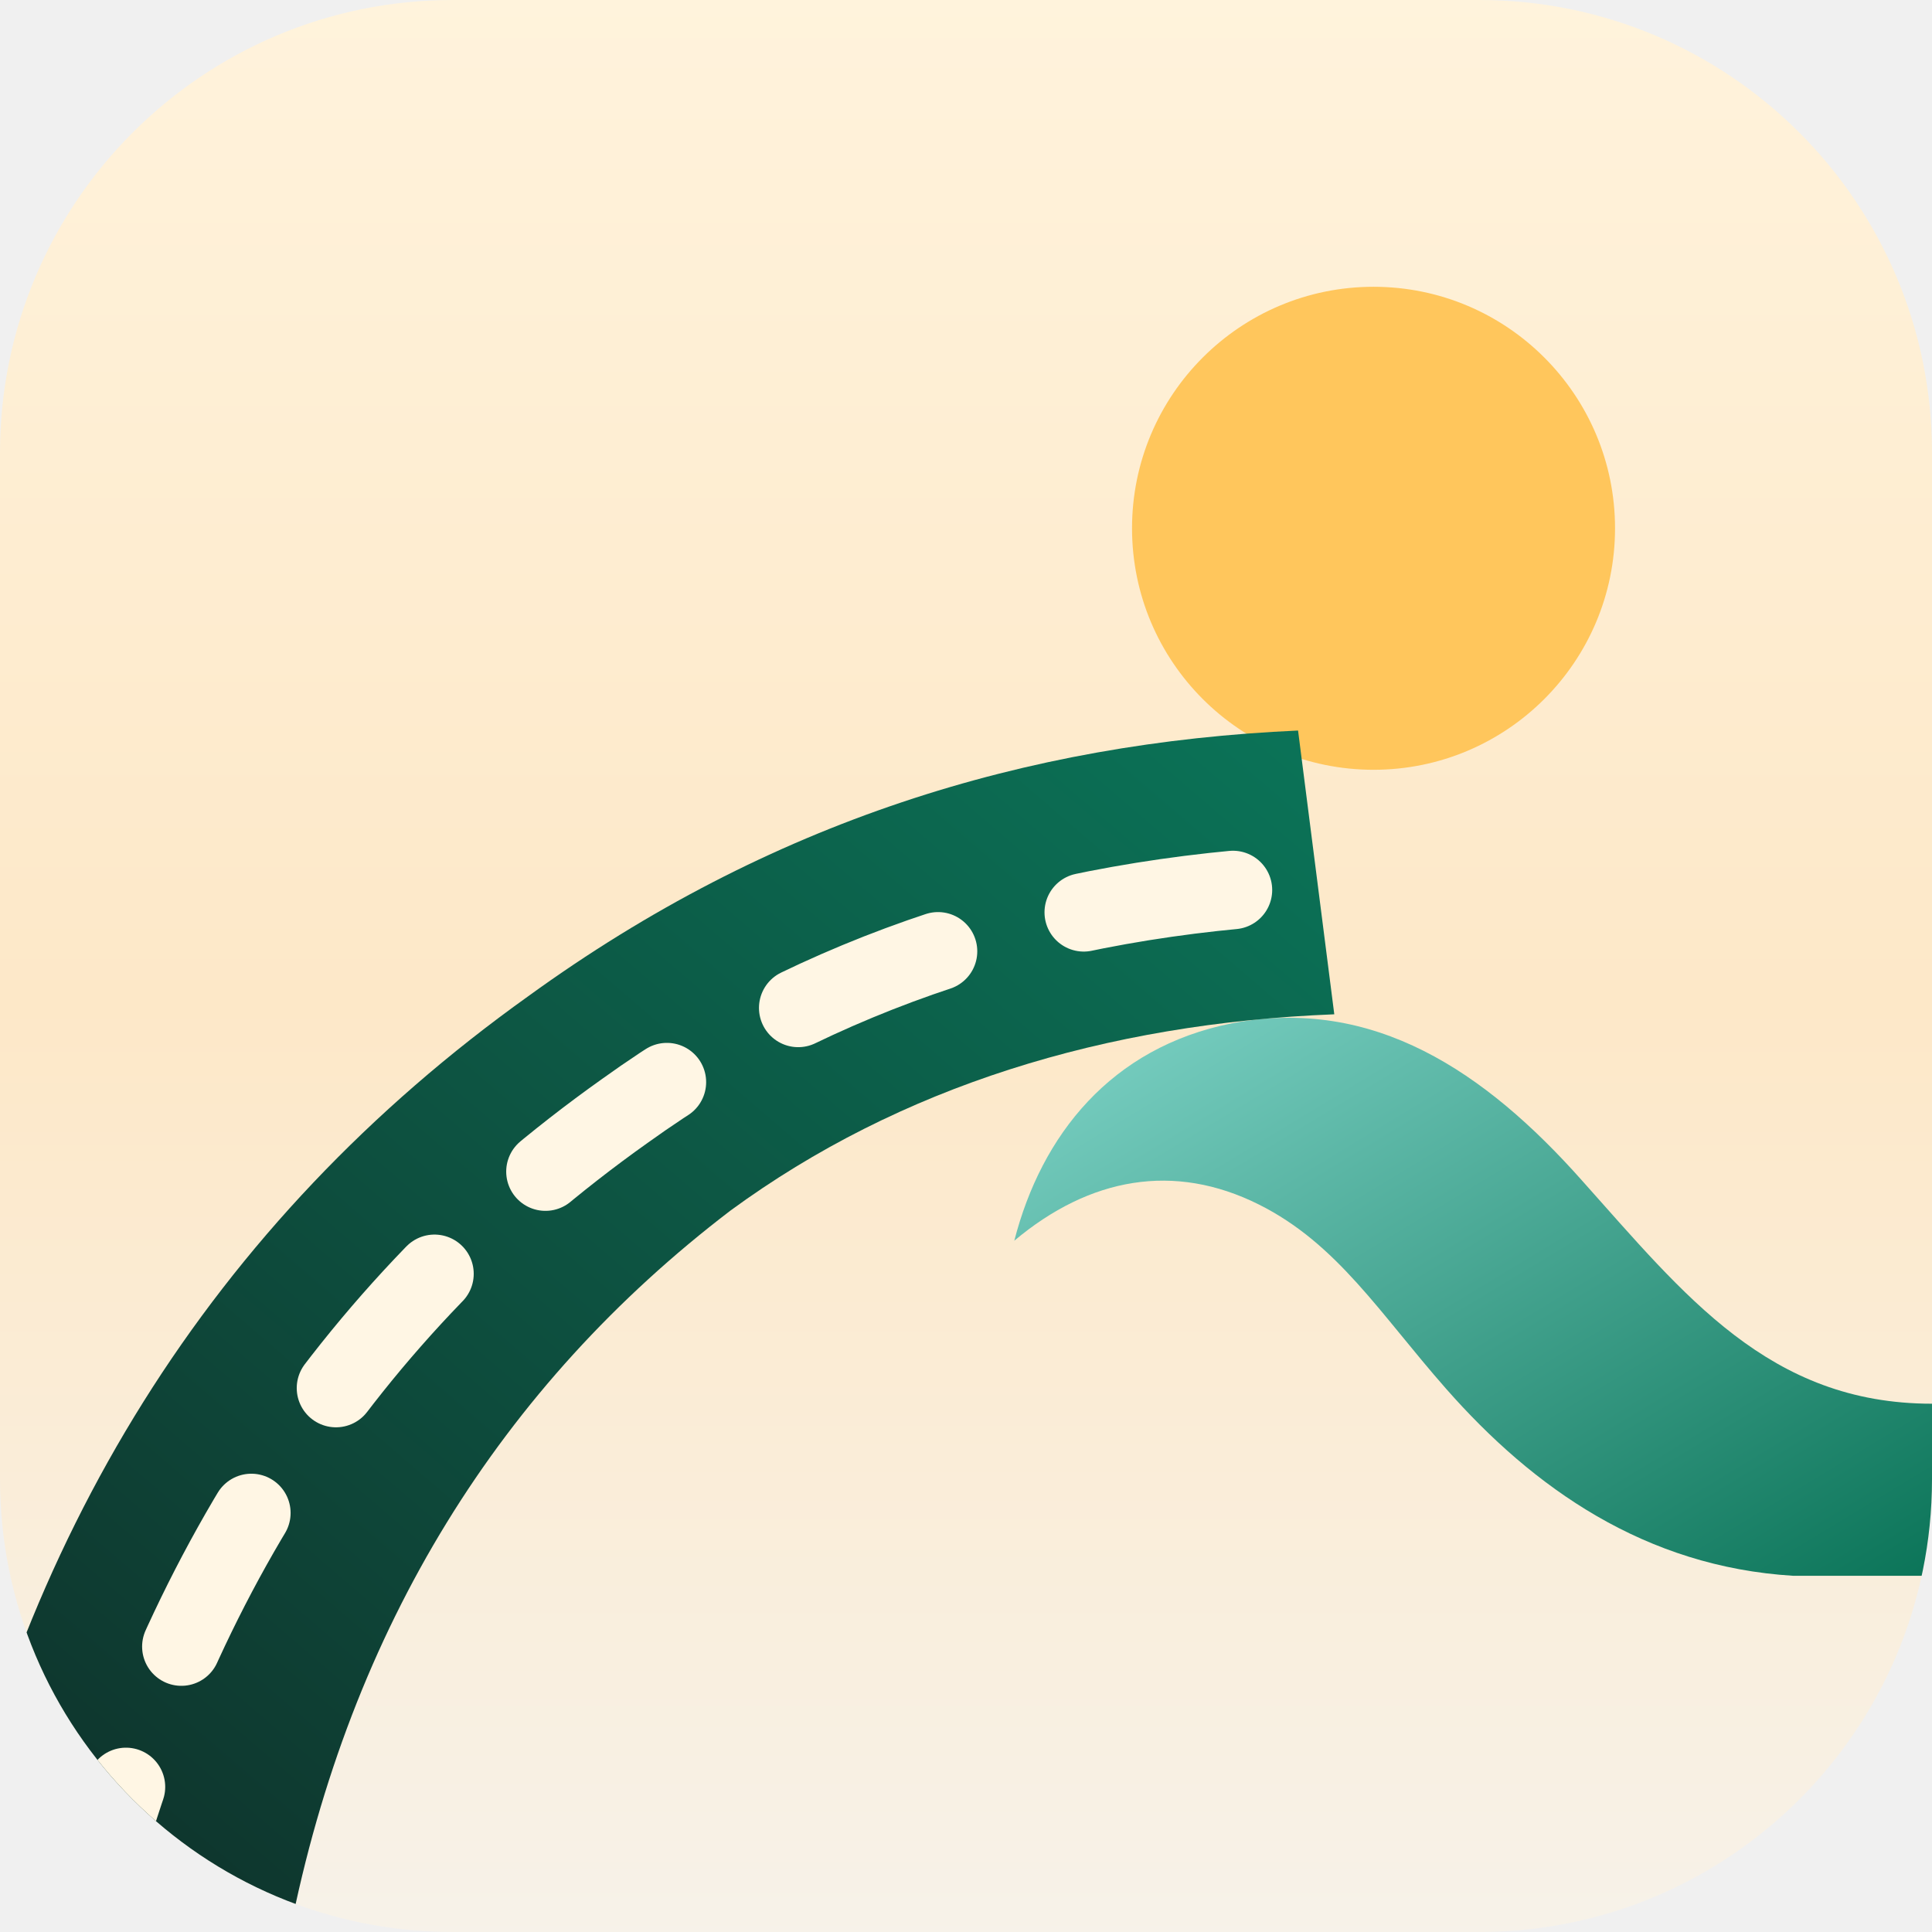
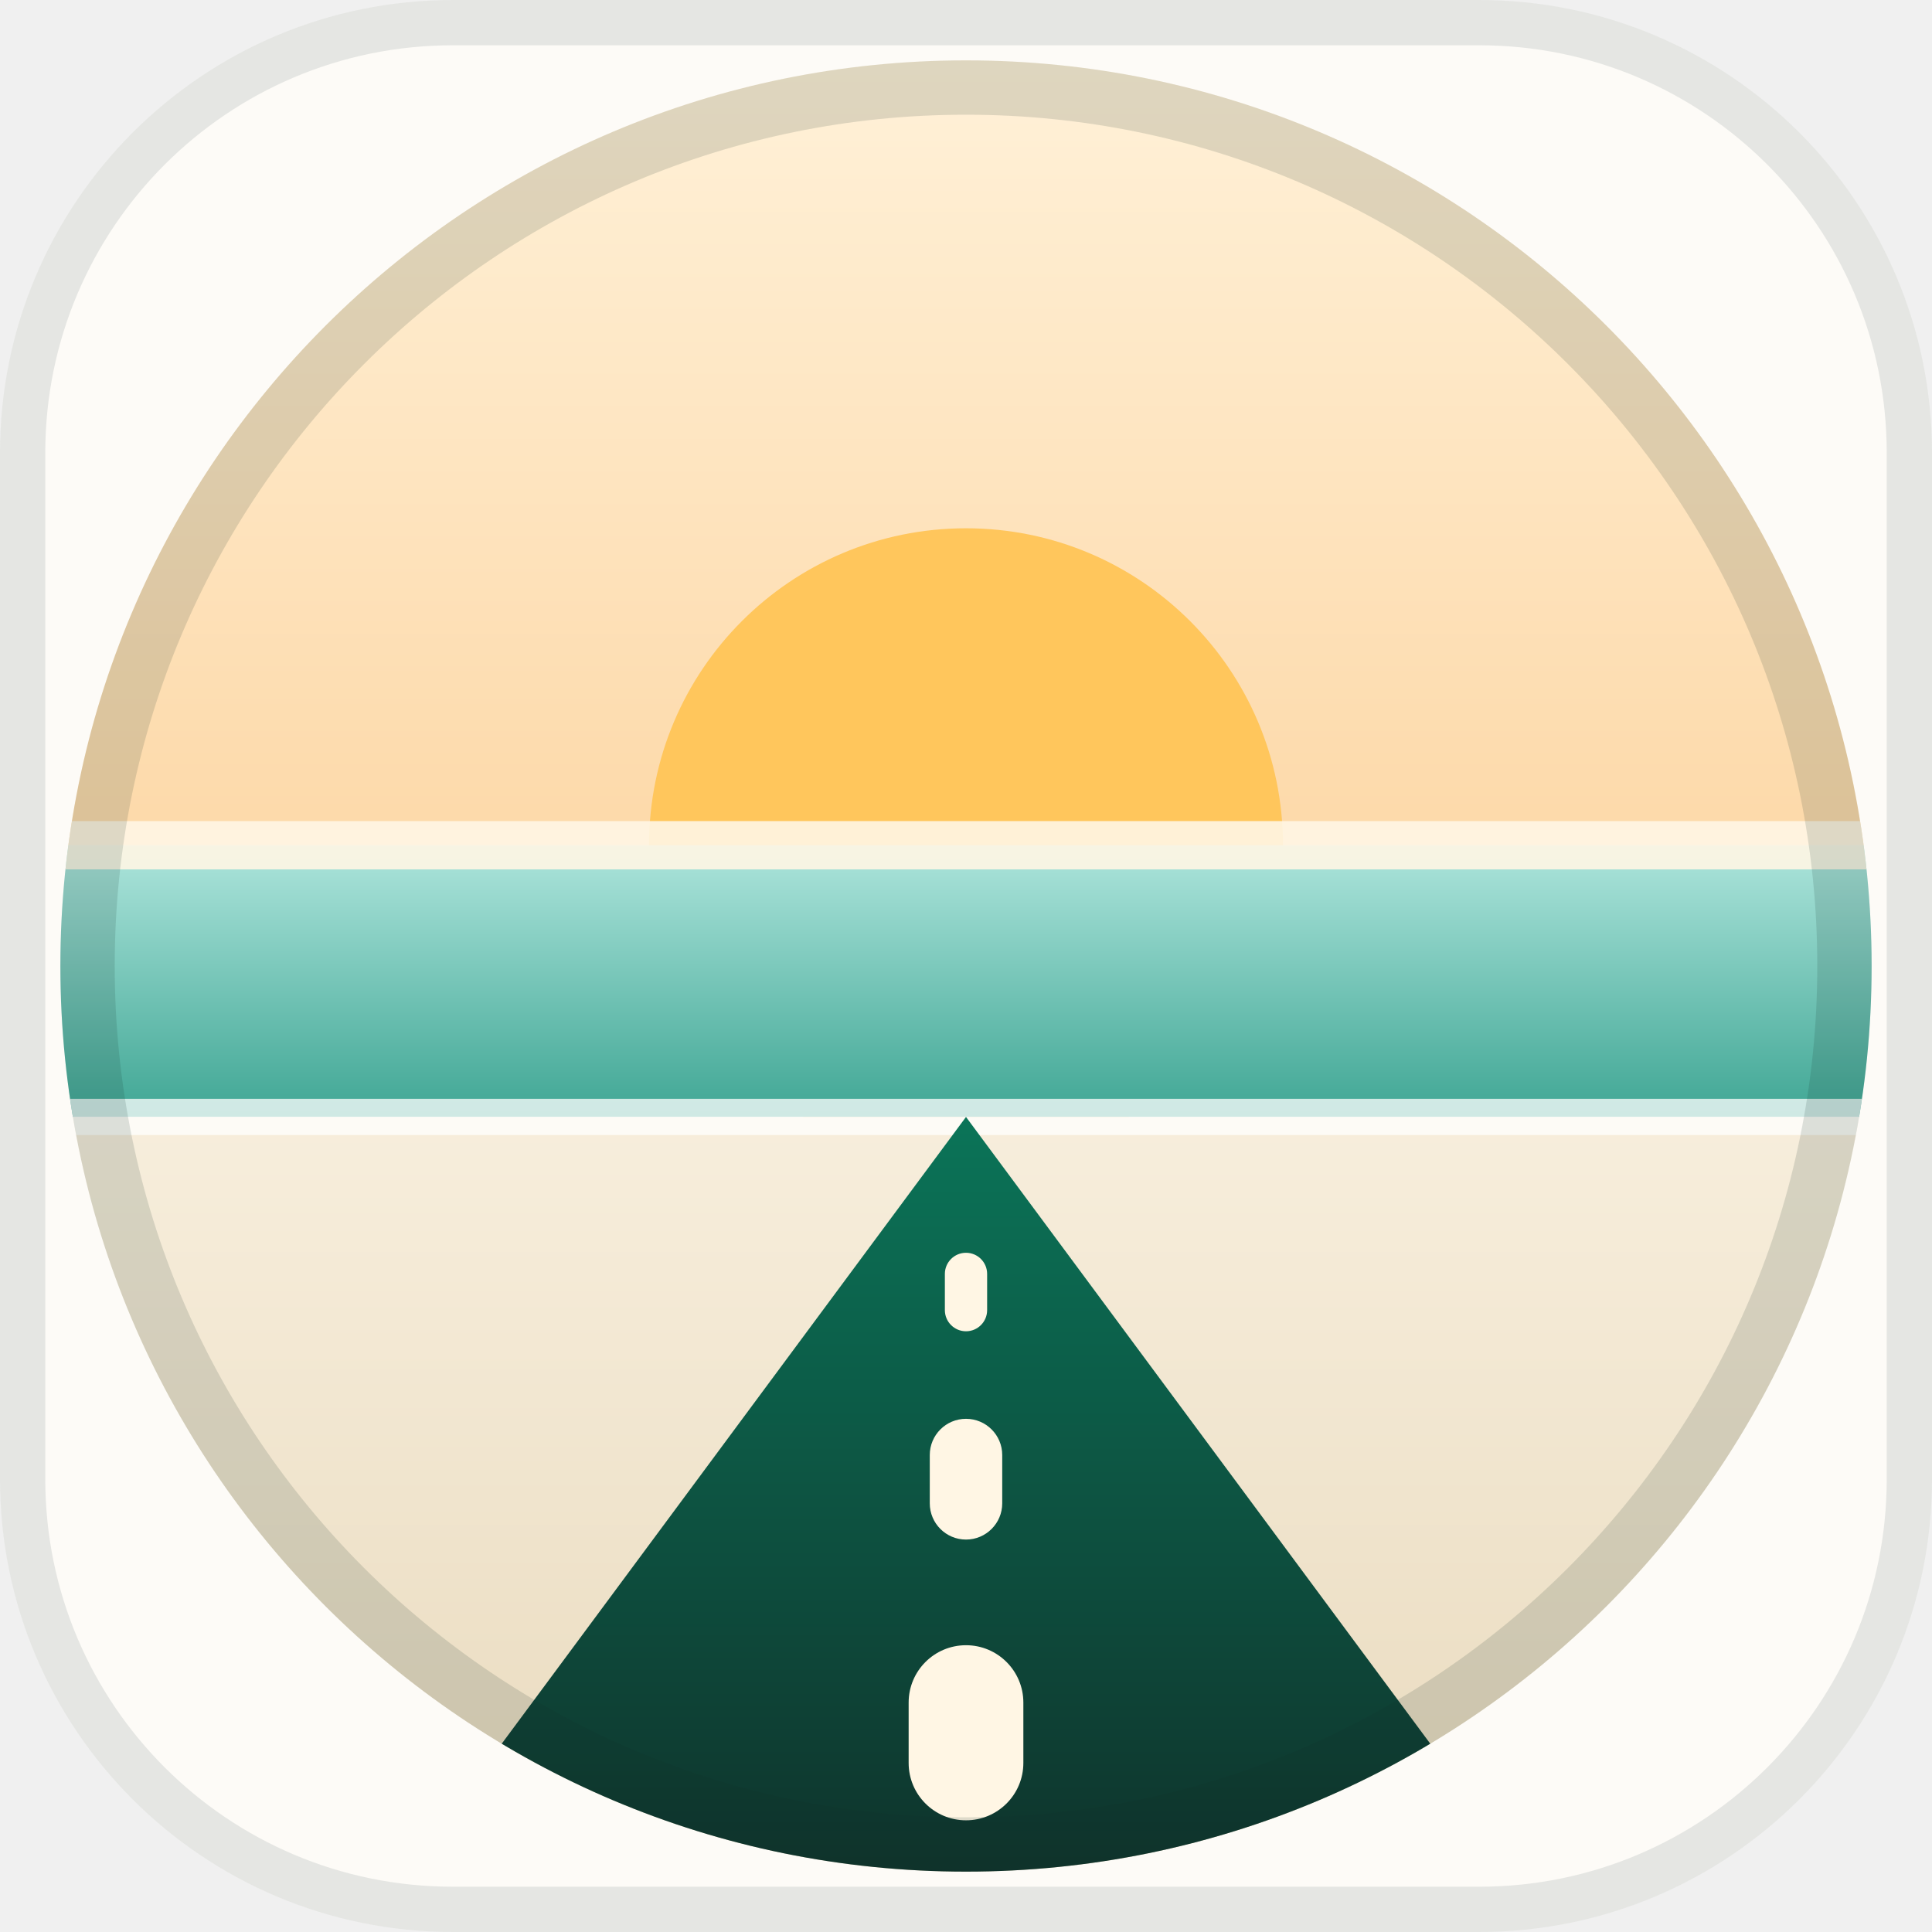
- <svg xmlns="http://www.w3.org/2000/svg" viewBox="0 0 64 64" width="64" height="64">
+ <svg xmlns="http://www.w3.org/2000/svg" width="64" height="64" viewBox="0 0 64 64" data-mark="L1" aria-hidden="true" focusable="false">
  <defs>
-     <linearGradient id="sky" x1="0" y1="0" x2="0" y2="1">
-       <stop offset="0%" stop-color="#FFF3DC" />
-       <stop offset="52%" stop-color="#FDE8C8" />
-       <stop offset="100%" stop-color="#F7F2E9" />
-     </linearGradient>
-     <linearGradient id="wave" x1="0" y1="0" x2="1" y2="1">
-       <stop offset="0%" stop-color="#7FD4C8" />
-       <stop offset="100%" stop-color="#0B7458" />
-     </linearGradient>
-     <linearGradient id="road" x1="0" y1="1" x2="1" y2="0">
-       <stop offset="0%" stop-color="#0F2E28" />
-       <stop offset="100%" stop-color="#0B7458" />
-     </linearGradient>
-     <clipPath id="clip">
-       <rect width="64" height="64" rx="15" />
+     <clipPath id="tr-l1-R0-tile">
+       <rect x="0" y="0" width="64" height="64" rx="15" />
    </clipPath>
  </defs>
-   <g clip-path="url(#clip)">
-     <rect width="64" height="64" fill="url(#sky)" />
-     <circle cx="45.5" cy="17.5" r="8" fill="#FFC65C" />
-     <path d="M64 46.5c-5.4 0-8.2-3.6-11.6-7.4-3.2-3.6-6.9-6.1-11.6-5.2-4 .8-6.3 3.7-7.2 7.2 2.5-2.1 5.3-2.6 8.1-1.2 2.6 1.3 4 3.6 6.2 6.1 2.9 3.3 6.6 5.9 11.5 6.2H64z" fill="url(#wave)" />
-     <path d="M-2 64c2.5-13 9-23.5 19.5-31C25.5 27.2 34 24.6 43 24.2l1.2 9.4c-7.6.3-14.4 2.4-20 6.5C16.6 45.9 11.6 53.9 9.6 64z" fill="url(#road)" />
-     <path d="M2.8 64C5.5 52.6 11.4 43.4 20.7 36.8c6.4-4.6 14-7.1 22.7-7.5" fill="none" stroke="#FFF6E4" stroke-width="2.6" stroke-linecap="round" stroke-dasharray="5 5" />
+   <g clip-path="url(#tr-l1-R0-tile)">
+     <rect x="0" y="0" width="64" height="64" fill="#FDFBF7" />
+     <defs>
+       <linearGradient id="tr-l1-R0-sky" x1="0" y1="0" x2="0" y2="1">
+         <stop offset="0%" stop-color="#FFF3DC" />
+         <stop offset="100%" stop-color="#FDD9A9" />
+       </linearGradient>
+       <linearGradient id="tr-l1-R0-sea" x1="0" y1="0" x2="0" y2="1">
+         <stop offset="0%" stop-color="#AEE5DC" />
+         <stop offset="100%" stop-color="#3FA694" />
+       </linearGradient>
+       <linearGradient id="tr-l1-R0-beach" x1="0" y1="0" x2="0" y2="1">
+         <stop offset="0%" stop-color="#F7EEDC" />
+         <stop offset="100%" stop-color="#E8D9BC" />
+       </linearGradient>
+       <linearGradient id="tr-l1-R0-road" x1="0" y1="0" x2="0" y2="1">
+         <stop offset="0%" stop-color="#0B7458" />
+         <stop offset="100%" stop-color="#0F2E28" />
+       </linearGradient>
+       <clipPath id="tr-l1-R0-disc">
+         <circle cx="32" cy="32" r="30" />
+       </clipPath>
+     </defs>
+     <g clip-path="url(#tr-l1-R0-disc)">
+       <rect x="0" y="0" width="64" height="28" fill="url(#tr-l1-R0-sky)" />
+       <circle cx="32" cy="28" r="10.5" fill="#FFC65C" />
+       <rect x="0" y="28" width="64" height="9" fill="url(#tr-l1-R0-sea)" />
+       <rect x="0" y="27.2" width="64" height="1.6" fill="#FFF6E4" opacity="0.9" />
+       <rect x="0" y="37" width="64" height="27" fill="url(#tr-l1-R0-beach)" />
+       <rect x="0" y="36.4" width="64" height="1.2" fill="#FFFFFF" opacity="0.75" />
+       <path d="M32 37 52 64H12Z" fill="url(#tr-l1-R0-road)" />
+       <g fill="#FFF6E4">
+         <rect x="31.3" y="41.5" width="1.4" height="2.6" rx="0.7" />
+         <rect x="30.8" y="47" width="2.4" height="4" rx="1.2" />
+         <rect x="30.1" y="54.5" width="3.8" height="5.8" rx="1.9" />
+       </g>
+     </g>
+     <circle cx="32" cy="32" r="29.1" fill="none" stroke="#0F2E28" stroke-opacity="0.14" stroke-width="1.8" />
  </g>
+   <rect x="0.75" y="0.75" width="62.5" height="62.5" rx="14.25" fill="none" stroke="#0F2E28" stroke-opacity="0.1" stroke-width="1.5" />
</svg>
